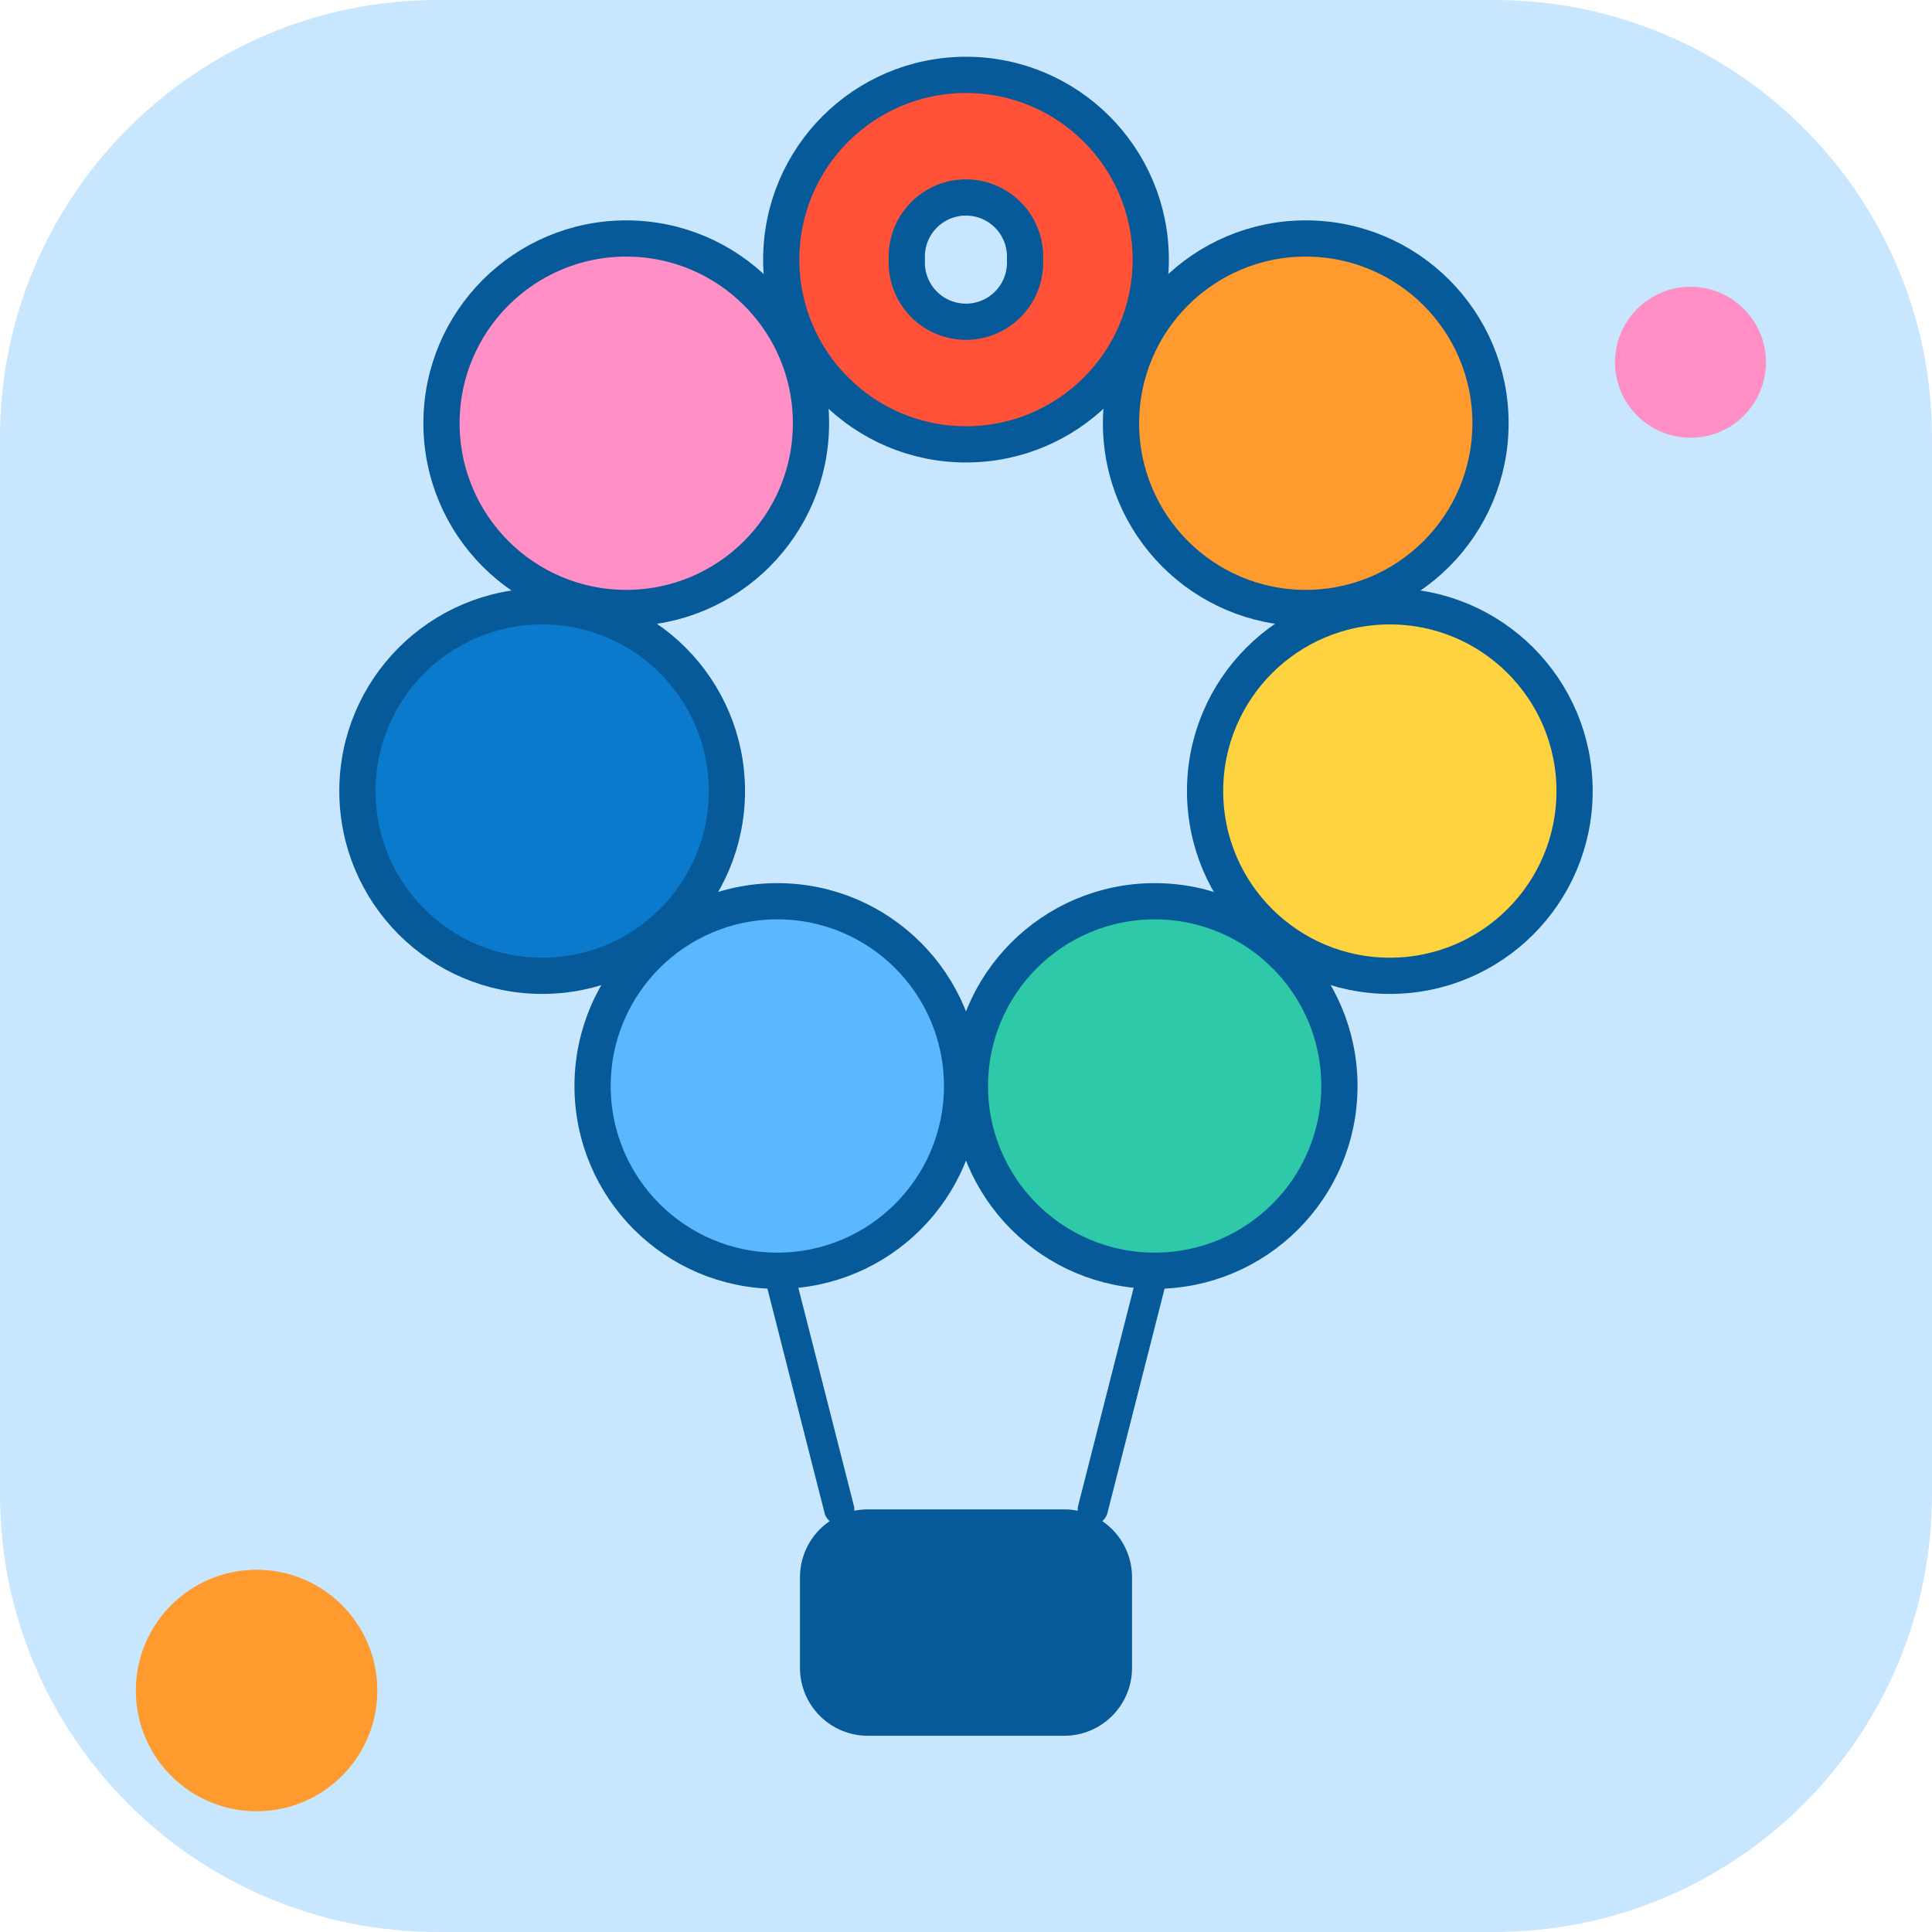
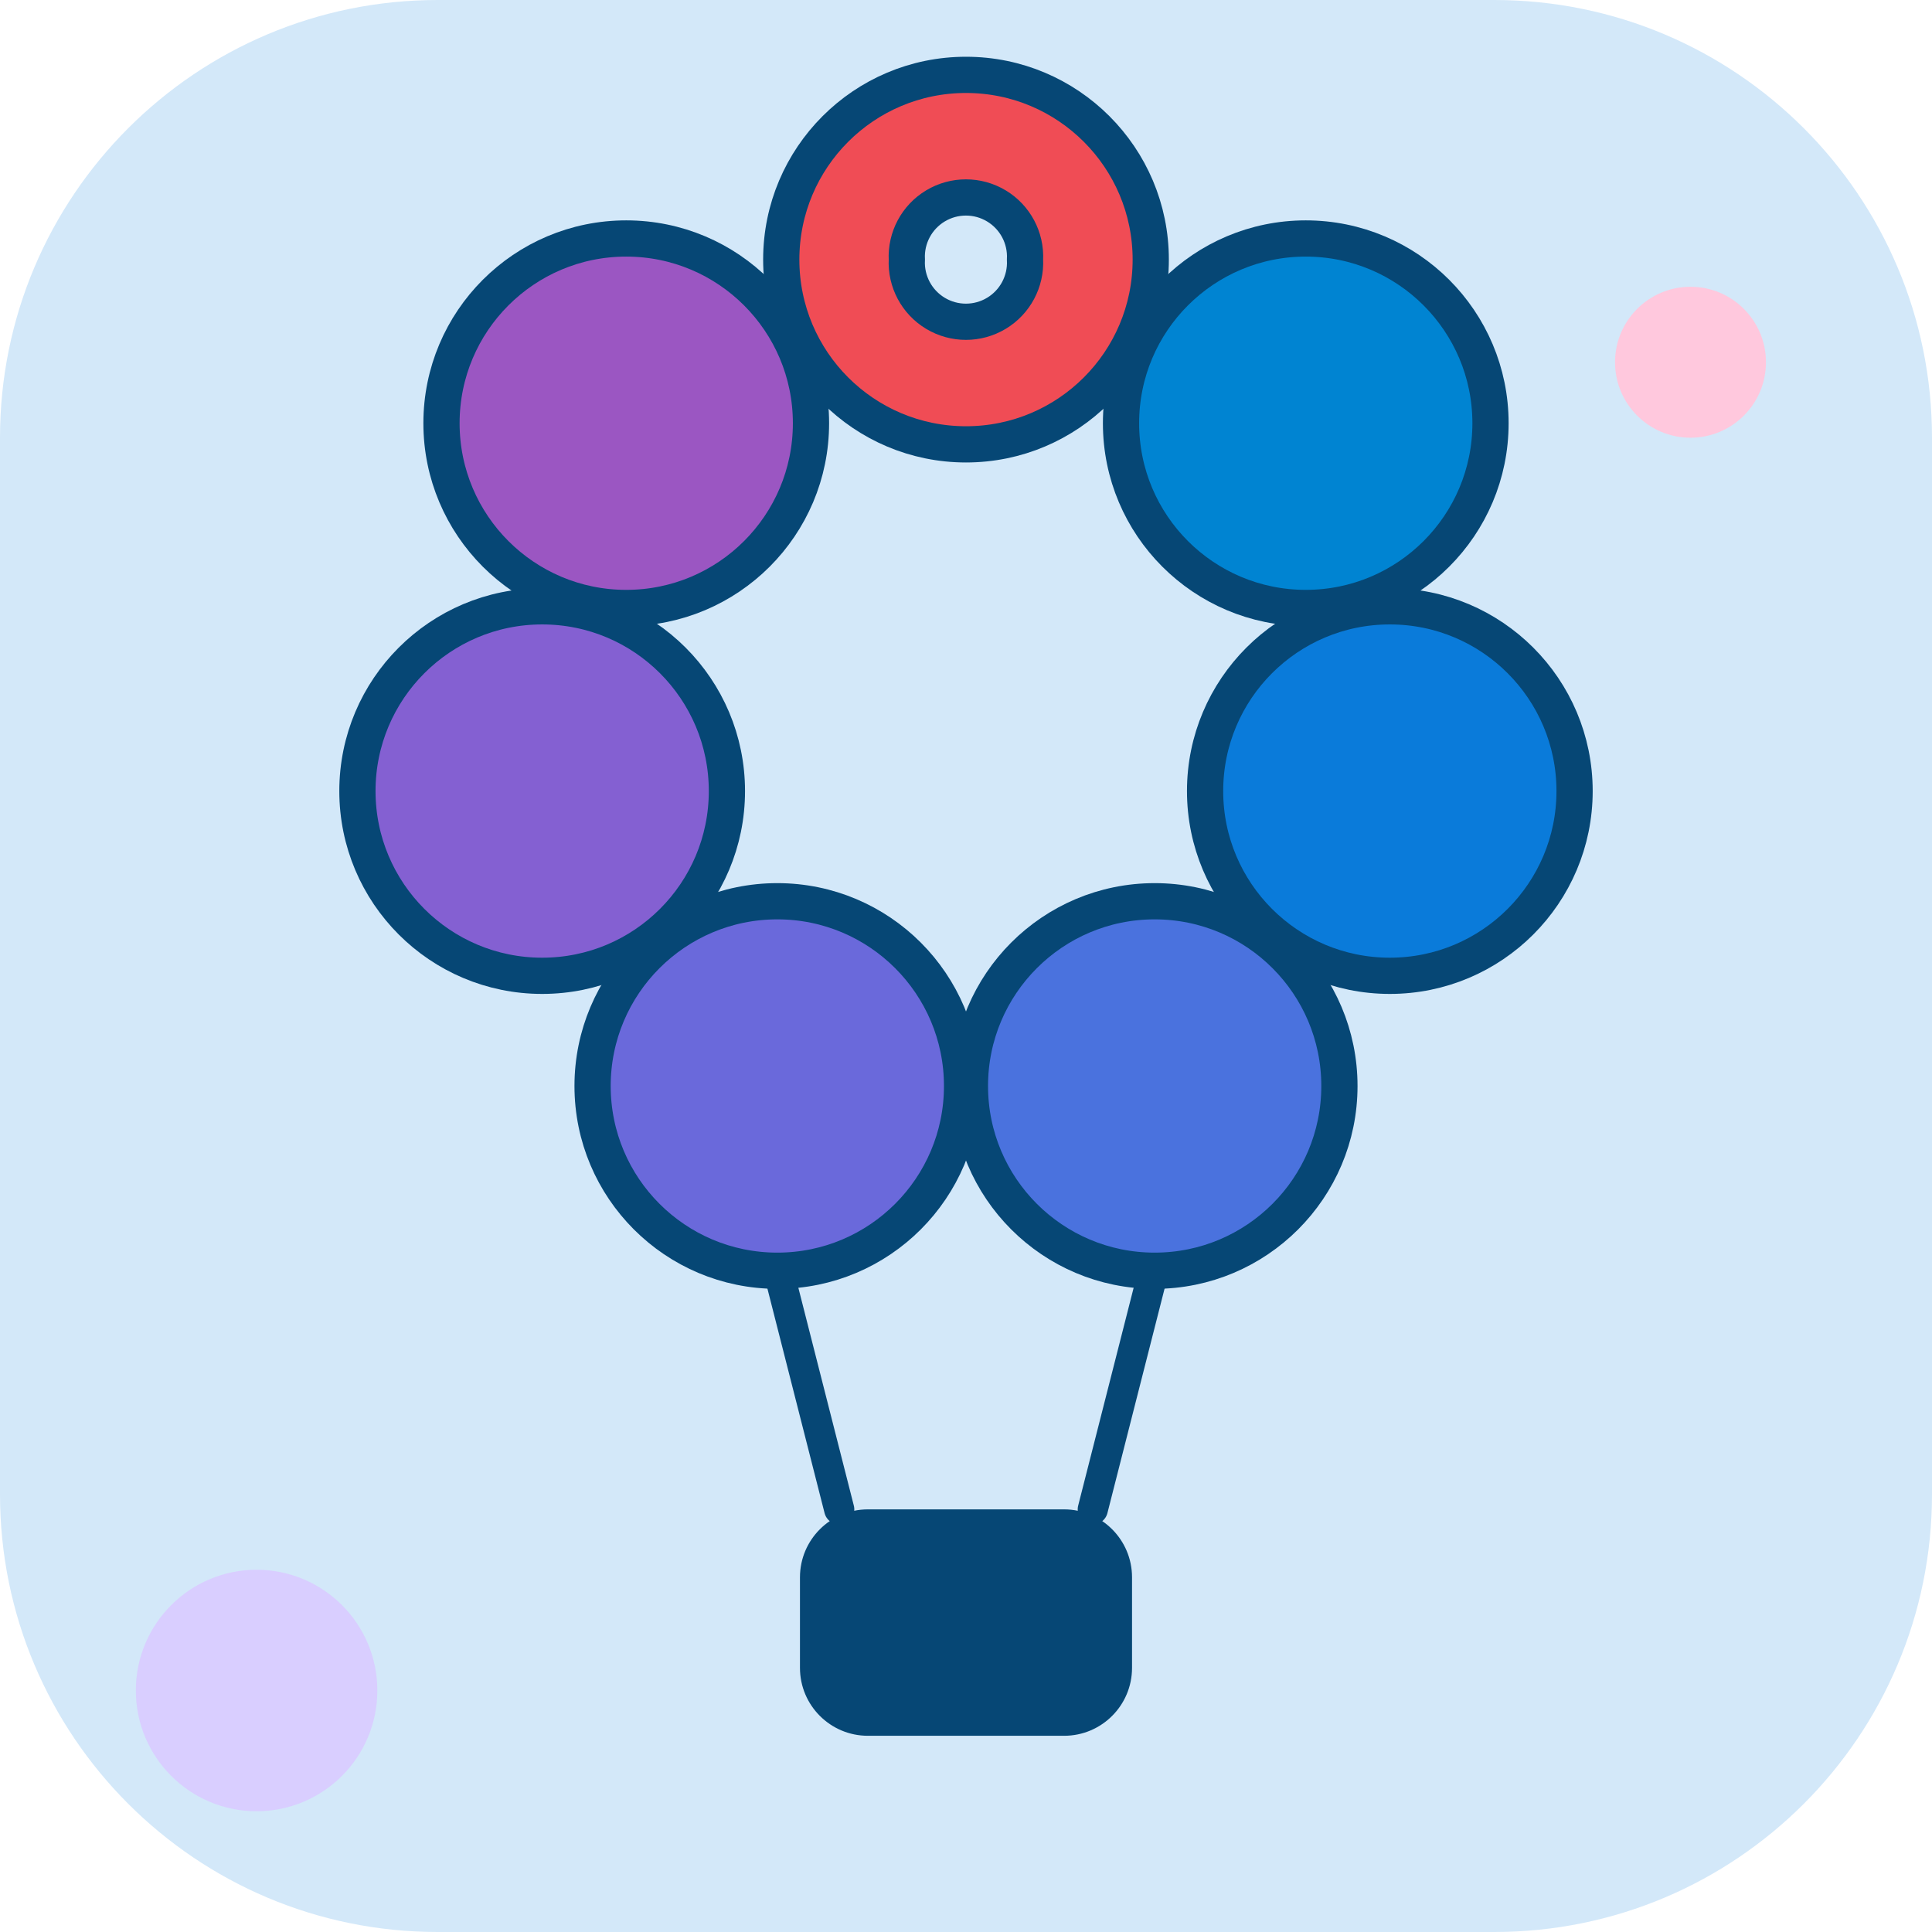
- <svg xmlns="http://www.w3.org/2000/svg" width="128" height="128" viewBox="0 0 128 128" role="img" aria-label="Faraway, icona app light, anello-mongolfiera">
+ <svg xmlns="http://www.w3.org/2000/svg" width="128" height="128" viewBox="0 0 128 128" role="img" aria-label="Faraway, icona app light">
  <defs>
    <clipPath id="y3lT">
      <rect width="128" height="128" rx="29" />
    </clipPath>
  </defs>
-   <rect width="128" height="128" rx="29" fill="#C9E6FF" />
+   <rect width="128" height="128" rx="29" fill="#D3E8F9" />
  <g clip-path="url(#y3lT)">
-     <circle cx="112" cy="24" r="5" fill="#FF8FC4" />
-     <circle cx="17" cy="112" r="8" fill="#FF9A2E" />
-     <path d="M51.5 83.9L55.6 100.0M76.5 83.9L72.4 100.0" stroke="#075A99" stroke-width="2" stroke-linecap="round" />
-     <rect x="53.0" y="100.0" width="22.0" height="15.0" rx="4.5" fill="#075A99" />
-     <path d="M51.76 17.20a12.24 12.24 0 1 0 24.48 0a12.24 12.24 0 1 0 -24.48 0ZM60.08 17.20a3.92 3.92 0 1 0 7.83 0a3.92 3.92 0 1 0 -7.83 0Z" fill="#FF5238" fill-rule="evenodd" stroke="#075A99" stroke-width="2.4" />
-     <circle cx="86.51" cy="28.04" r="12.24" fill="#FF9A2E" stroke="#075A99" stroke-width="2.4" />
-     <circle cx="92.08" cy="52.41" r="12.24" fill="#FFD23F" stroke="#075A99" stroke-width="2.4" />
-     <circle cx="76.50" cy="71.95" r="12.24" fill="#2EC9A8" stroke="#075A99" stroke-width="2.4" />
-     <circle cx="51.50" cy="71.95" r="12.24" fill="#5BB8FF" stroke="#075A99" stroke-width="2.4" />
-     <circle cx="35.92" cy="52.41" r="12.24" fill="#0B79CC" stroke="#075A99" stroke-width="2.4" />
-     <circle cx="41.49" cy="28.04" r="12.24" fill="#FF8FC4" stroke="#075A99" stroke-width="2.4" />
+     <circle cx="112" cy="24" r="5" fill="#FFC8DD" />
+     <circle cx="17" cy="112" r="8" fill="#D9CEFF" />
+     <path d="M51.5 83.9L55.6 100.0M76.5 83.9L72.4 100.0" stroke="#064775" stroke-width="2" stroke-linecap="round" />
+     <rect x="53.0" y="100.0" width="22.0" height="15.0" rx="4.5" fill="#064775" />
+     <path d="M51.76 17.20a12.24 12.24 0 1 0 24.48 0a12.24 12.24 0 1 0 -24.48 0ZM60.08 17.20a3.92 3.92 0 1 0 7.83 0a3.92 3.92 0 1 0 -7.83 0Z" fill="#F04C55" fill-rule="evenodd" stroke="#064775" stroke-width="2.4" />
+     <circle cx="86.51" cy="28.04" r="12.24" fill="#0084D2" stroke="#064775" stroke-width="2.4" />
+     <circle cx="92.08" cy="52.41" r="12.24" fill="#0A7BDA" stroke="#064775" stroke-width="2.4" />
+     <circle cx="76.5" cy="71.95" r="12.24" fill="#4A72DE" stroke="#064775" stroke-width="2.4" />
+     <circle cx="51.5" cy="71.95" r="12.24" fill="#6A69DB" stroke="#064775" stroke-width="2.4" />
+     <circle cx="35.92" cy="52.41" r="12.24" fill="#8460D2" stroke="#064775" stroke-width="2.4" />
+     <circle cx="41.49" cy="28.04" r="12.24" fill="#9B56C2" stroke="#064775" stroke-width="2.4" />
  </g>
</svg>
